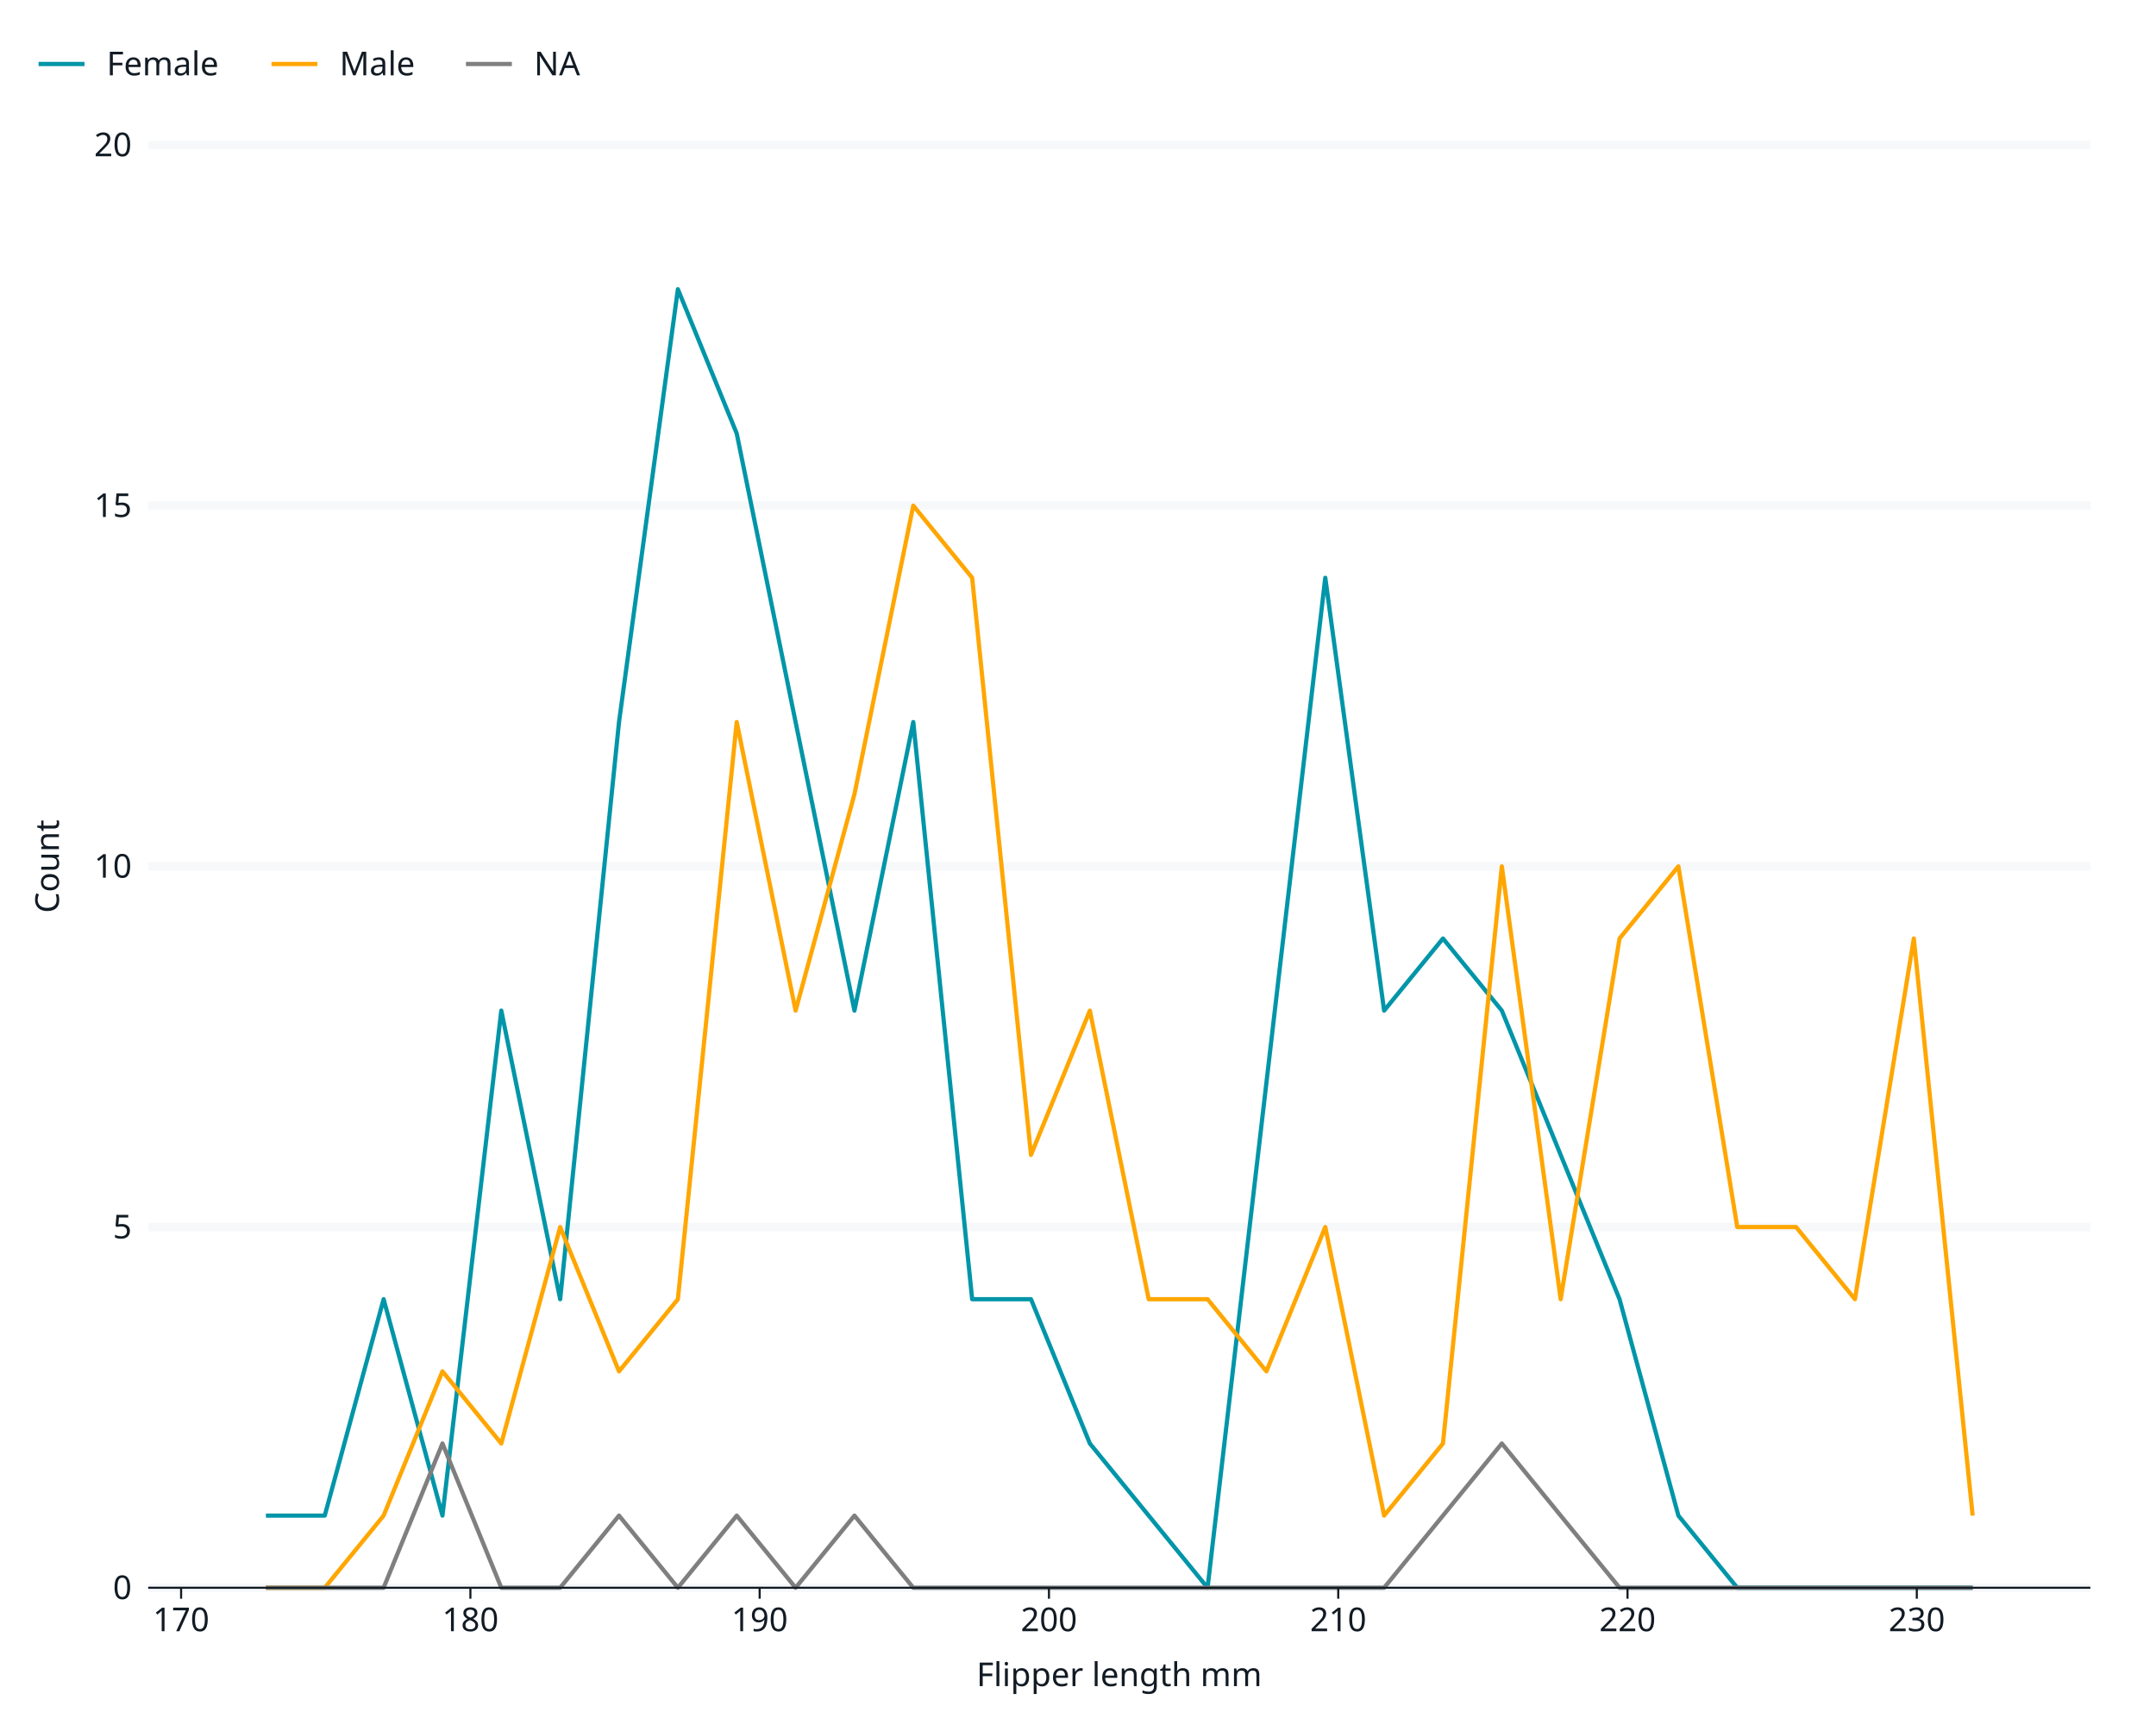
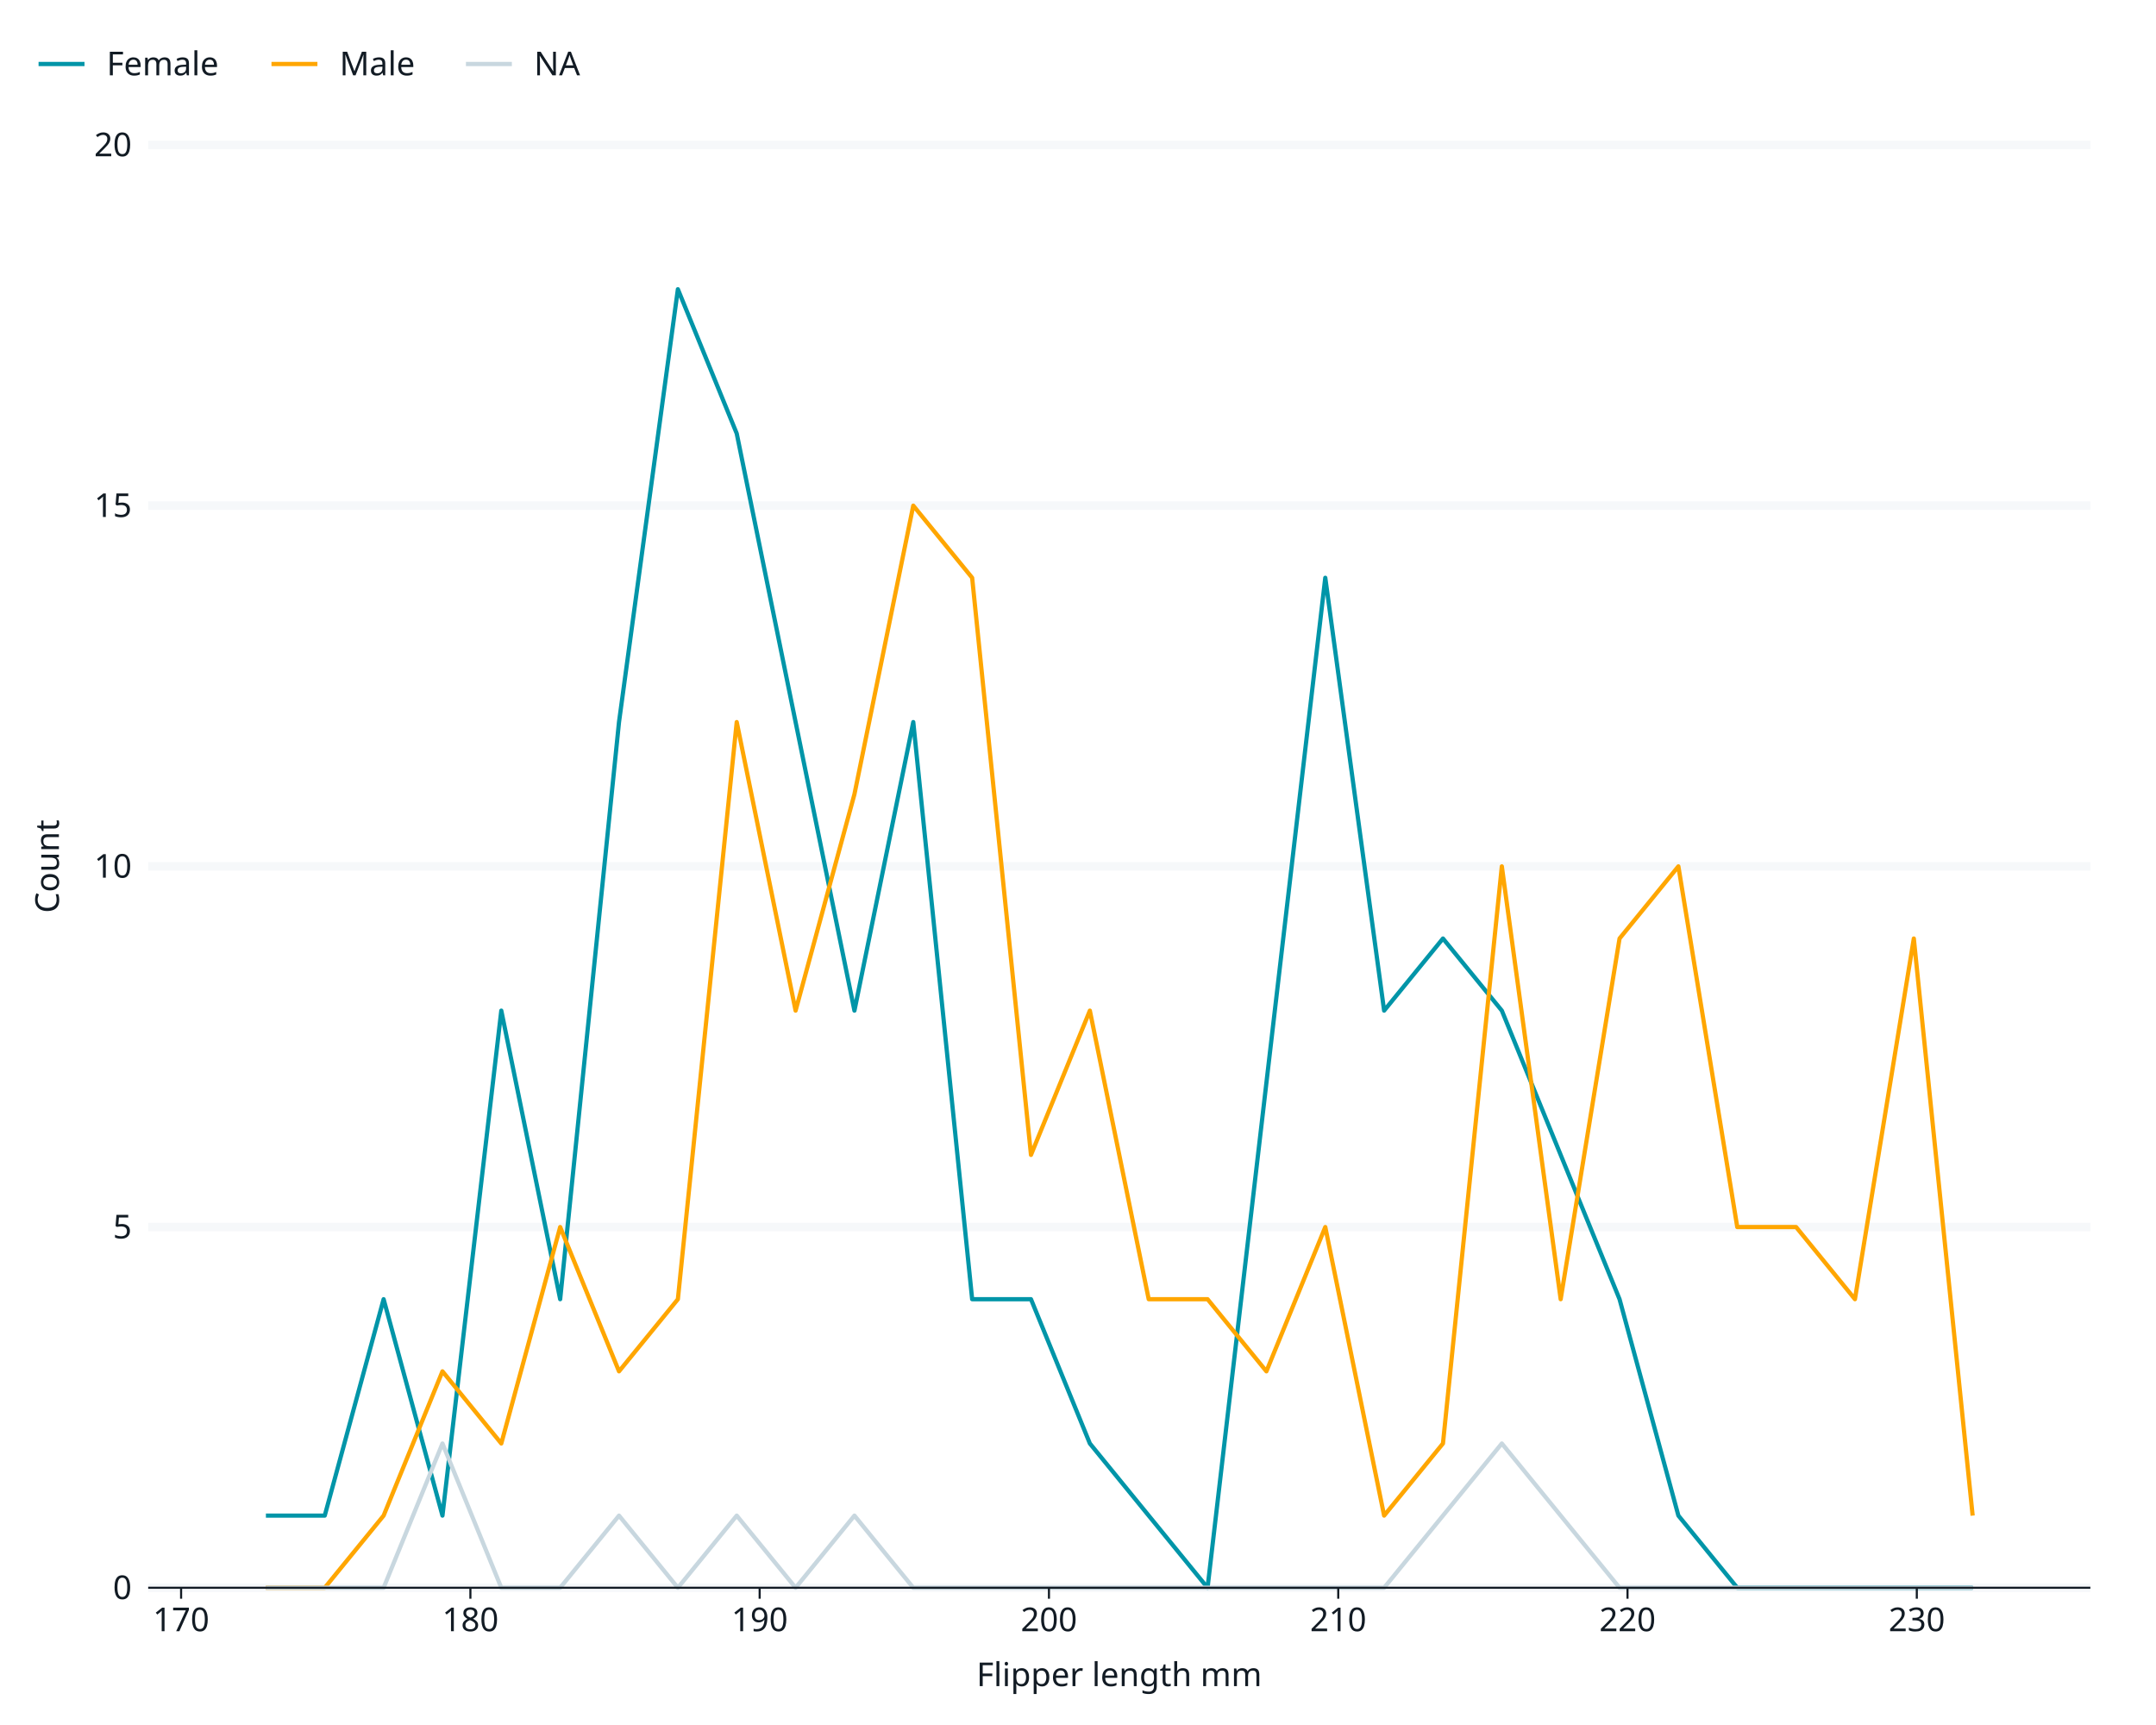
<svg xmlns="http://www.w3.org/2000/svg" class="svglite" data-engine-version="2.0" width="720.00pt" height="576.00pt" viewBox="0 0 720.00 576.00">
  <defs>
    <style type="text/css">
    .svglite line, .svglite polyline, .svglite polygon, .svglite path, .svglite rect, .svglite circle {
      fill: none;
      stroke: #000000;
      stroke-linecap: round;
      stroke-linejoin: round;
      stroke-miterlimit: 10.00;
    }
  </style>
  </defs>
  <rect width="100%" height="100%" style="stroke: none; fill: #FFFFFF;" />
  <defs>
    <clipPath id="cpMC4wMHw3MjAuMDB8MC4wMHw1NzYuMDA=">
      <rect x="0.00" y="0.00" width="720.00" height="576.00" />
    </clipPath>
  </defs>
  <g clip-path="url(#cpMC4wMHw3MjAuMDB8MC4wMHw1NzYuMDA=)">
    <rect x="0" y="0.00" width="720.00" height="576.00" style="stroke-width: 1.07; stroke: #FFFFFF; fill: #FFFFFF;" />
    <rect x="49.49" y="48.40" width="648.59" height="481.77" style="stroke-width: 1.07; stroke: #FFFFFF; fill: #FFFFFF;" />
    <polyline points="49.49,530.17 698.08,530.17 " style="stroke-width: 2.84; stroke: #F6F8FA; stroke-linecap: butt;" />
    <polyline points="49.49,409.73 698.08,409.73 " style="stroke-width: 2.84; stroke: #F6F8FA; stroke-linecap: butt;" />
    <polyline points="49.49,289.29 698.08,289.29 " style="stroke-width: 2.84; stroke: #F6F8FA; stroke-linecap: butt;" />
    <polyline points="49.49,168.84 698.08,168.84 " style="stroke-width: 2.84; stroke: #F6F8FA; stroke-linecap: butt;" />
    <polyline points="49.49,48.40 698.08,48.40 " style="stroke-width: 2.84; stroke: #F6F8FA; stroke-linecap: butt;" />
    <polyline points="88.80,506.08 108.45,506.08 128.11,433.82 147.76,506.08 167.41,337.46 187.07,433.82 206.72,241.11 226.38,96.58 246.03,144.75 265.69,241.11 285.34,337.46 304.99,241.11 324.65,433.82 344.30,433.82 363.96,482.00 383.61,506.08 403.27,530.17 422.92,361.55 442.58,192.93 462.23,337.46 481.88,313.38 501.54,337.46 521.19,385.64 540.85,433.82 560.50,506.08 580.16,530.17 599.81,530.17 619.46,530.17 639.12,530.17 658.77,530.17 " style="stroke-width: 1.41; stroke: #0095A8; stroke-linecap: butt;" />
    <polyline points="88.80,530.17 108.45,530.17 128.11,506.08 147.76,457.91 167.41,482.00 187.07,409.73 206.72,457.91 226.38,433.82 246.03,241.11 265.69,337.46 285.34,265.20 304.99,168.84 324.65,192.93 344.30,385.64 363.96,337.46 383.61,433.82 403.27,433.82 422.92,457.91 442.58,409.73 462.23,506.08 481.88,482.00 501.54,289.29 521.19,433.82 540.85,313.38 560.50,289.29 580.16,409.73 599.81,409.73 619.46,433.82 639.12,313.38 658.77,506.08 " style="stroke-width: 1.41; stroke: #FFA600; stroke-linecap: butt;" />
-     <polyline points="88.80,530.17 108.45,530.17 128.11,530.17 147.76,482.00 167.41,530.17 187.07,530.17 206.72,506.08 226.38,530.17 246.03,506.08 265.69,530.17 285.34,506.08 304.99,530.17 324.65,530.17 344.30,530.17 363.96,530.17 383.61,530.17 403.27,530.17 422.92,530.17 442.58,530.17 462.23,530.17 481.88,506.08 501.54,482.00 521.19,506.08 540.85,530.17 560.50,530.17 580.16,530.17 599.81,530.17 619.46,530.17 639.12,530.17 658.77,530.17 " style="stroke-width: 1.41; stroke: #7F7F7F; stroke-linecap: butt;" />
+     <polyline points="88.80,530.17 108.45,530.17 128.11,530.17 147.76,482.00 167.41,530.17 187.07,530.17 206.72,506.08 226.38,530.17 246.03,506.08 265.69,530.17 285.34,506.08 304.99,530.17 324.65,530.17 344.30,530.17 363.96,530.17 383.61,530.17 403.27,530.17 422.92,530.17 442.58,530.17 462.23,530.17 481.88,506.08 501.54,482.00 521.19,506.08 540.85,530.17 560.50,530.17 580.16,530.17 599.81,530.17 619.46,530.17 639.12,530.17 658.77,530.17 " style="stroke-width: 1.41; stroke: #C8D7DF; stroke-linecap: butt;" />
    <text x="44.01" y="533.96" text-anchor="end" style="font-size: 11.00px; fill: #121B24; font-family: sans;" textLength="6.12px" lengthAdjust="spacingAndGlyphs">0</text>
    <text x="44.01" y="413.52" text-anchor="end" style="font-size: 11.00px; fill: #121B24; font-family: sans;" textLength="6.12px" lengthAdjust="spacingAndGlyphs">5</text>
    <text x="44.01" y="293.07" text-anchor="end" style="font-size: 11.00px; fill: #121B24; font-family: sans;" textLength="12.24px" lengthAdjust="spacingAndGlyphs">10</text>
    <text x="44.01" y="172.63" text-anchor="end" style="font-size: 11.00px; fill: #121B24; font-family: sans;" textLength="12.24px" lengthAdjust="spacingAndGlyphs">15</text>
    <text x="44.01" y="52.18" text-anchor="end" style="font-size: 11.00px; fill: #121B24; font-family: sans;" textLength="12.24px" lengthAdjust="spacingAndGlyphs">20</text>
    <polyline points="49.49,530.17 698.08,530.17 " style="stroke-width: 0.70; stroke: #121B24; stroke-linecap: butt;" />
    <polyline points="60.48,533.83 60.48,530.17 " style="stroke-width: 0.70; stroke: #121B24; stroke-linecap: butt;" />
    <polyline points="157.09,533.83 157.09,530.17 " style="stroke-width: 0.70; stroke: #121B24; stroke-linecap: butt;" />
    <polyline points="253.69,533.83 253.69,530.17 " style="stroke-width: 0.70; stroke: #121B24; stroke-linecap: butt;" />
    <polyline points="350.30,533.83 350.30,530.17 " style="stroke-width: 0.70; stroke: #121B24; stroke-linecap: butt;" />
    <polyline points="446.91,533.83 446.91,530.17 " style="stroke-width: 0.70; stroke: #121B24; stroke-linecap: butt;" />
    <polyline points="543.51,533.83 543.51,530.17 " style="stroke-width: 0.70; stroke: #121B24; stroke-linecap: butt;" />
    <polyline points="640.12,533.83 640.12,530.17 " style="stroke-width: 0.70; stroke: #121B24; stroke-linecap: butt;" />
    <text x="60.48" y="544.68" text-anchor="middle" style="font-size: 11.00px; fill: #121B24; font-family: sans;" textLength="18.35px" lengthAdjust="spacingAndGlyphs">170</text>
    <text x="157.09" y="544.68" text-anchor="middle" style="font-size: 11.00px; fill: #121B24; font-family: sans;" textLength="18.35px" lengthAdjust="spacingAndGlyphs">180</text>
    <text x="253.69" y="544.68" text-anchor="middle" style="font-size: 11.00px; fill: #121B24; font-family: sans;" textLength="18.35px" lengthAdjust="spacingAndGlyphs">190</text>
    <text x="350.30" y="544.68" text-anchor="middle" style="font-size: 11.00px; fill: #121B24; font-family: sans;" textLength="18.35px" lengthAdjust="spacingAndGlyphs">200</text>
    <text x="446.91" y="544.68" text-anchor="middle" style="font-size: 11.00px; fill: #121B24; font-family: sans;" textLength="18.35px" lengthAdjust="spacingAndGlyphs">210</text>
    <text x="543.51" y="544.68" text-anchor="middle" style="font-size: 11.00px; fill: #121B24; font-family: sans;" textLength="18.35px" lengthAdjust="spacingAndGlyphs">220</text>
    <text x="640.12" y="544.68" text-anchor="middle" style="font-size: 11.00px; fill: #121B24; font-family: sans;" textLength="18.35px" lengthAdjust="spacingAndGlyphs">230</text>
    <text x="373.78" y="563.02" text-anchor="middle" style="font-size: 11.00px; fill: #121B24; font-family: sans;" textLength="88.04px" lengthAdjust="spacingAndGlyphs">Flipper length mm</text>
    <text transform="translate(19.67,289.29) rotate(-90)" text-anchor="middle" style="font-size: 11.00px; fill: #121B24; font-family: sans;" textLength="29.36px" lengthAdjust="spacingAndGlyphs">Count</text>
    <rect x="10.96" y="27.40" width="210.06" height="9.85" style="stroke-width: 1.07; stroke: #FFFFFF; fill: #FFFFFF;" />
    <rect x="10.96" y="10.96" width="19.18" height="20.81" style="stroke-width: 1.07; stroke: #FFFFFF; fill: #FFFFFF;" />
    <line x1="12.88" y1="21.37" x2="28.22" y2="21.37" style="stroke-width: 1.41; stroke: #0095A8; stroke-linecap: butt;" />
    <rect x="88.74" y="10.96" width="19.18" height="20.81" style="stroke-width: 1.07; stroke: #FFFFFF; fill: #FFFFFF;" />
    <line x1="90.66" y1="21.37" x2="106.00" y2="21.37" style="stroke-width: 1.41; stroke: #FFA600; stroke-linecap: butt;" />
    <rect x="153.68" y="10.96" width="19.18" height="20.81" style="stroke-width: 1.07; stroke: #FFFFFF; fill: #FFFFFF;" />
-     <line x1="155.60" y1="21.37" x2="170.94" y2="21.37" style="stroke-width: 1.41; stroke: #7F7F7F; stroke-linecap: butt;" />
+     <line x1="155.60" y1="21.37" x2="170.94" y2="21.37" style="stroke-width: 1.41; stroke: #C8D7DF; stroke-linecap: butt;" />
    <text x="35.62" y="25.15" style="font-size: 11.00px; fill: #121B24; font-family: sans;" textLength="36.68px" lengthAdjust="spacingAndGlyphs">Female</text>
    <text x="113.40" y="25.15" style="font-size: 11.00px; fill: #121B24; font-family: sans;" textLength="23.85px" lengthAdjust="spacingAndGlyphs">Male</text>
    <text x="178.34" y="25.15" style="font-size: 11.00px; fill: #121B24; font-family: sans;" textLength="15.29px" lengthAdjust="spacingAndGlyphs">NA</text>
  </g>
</svg>
